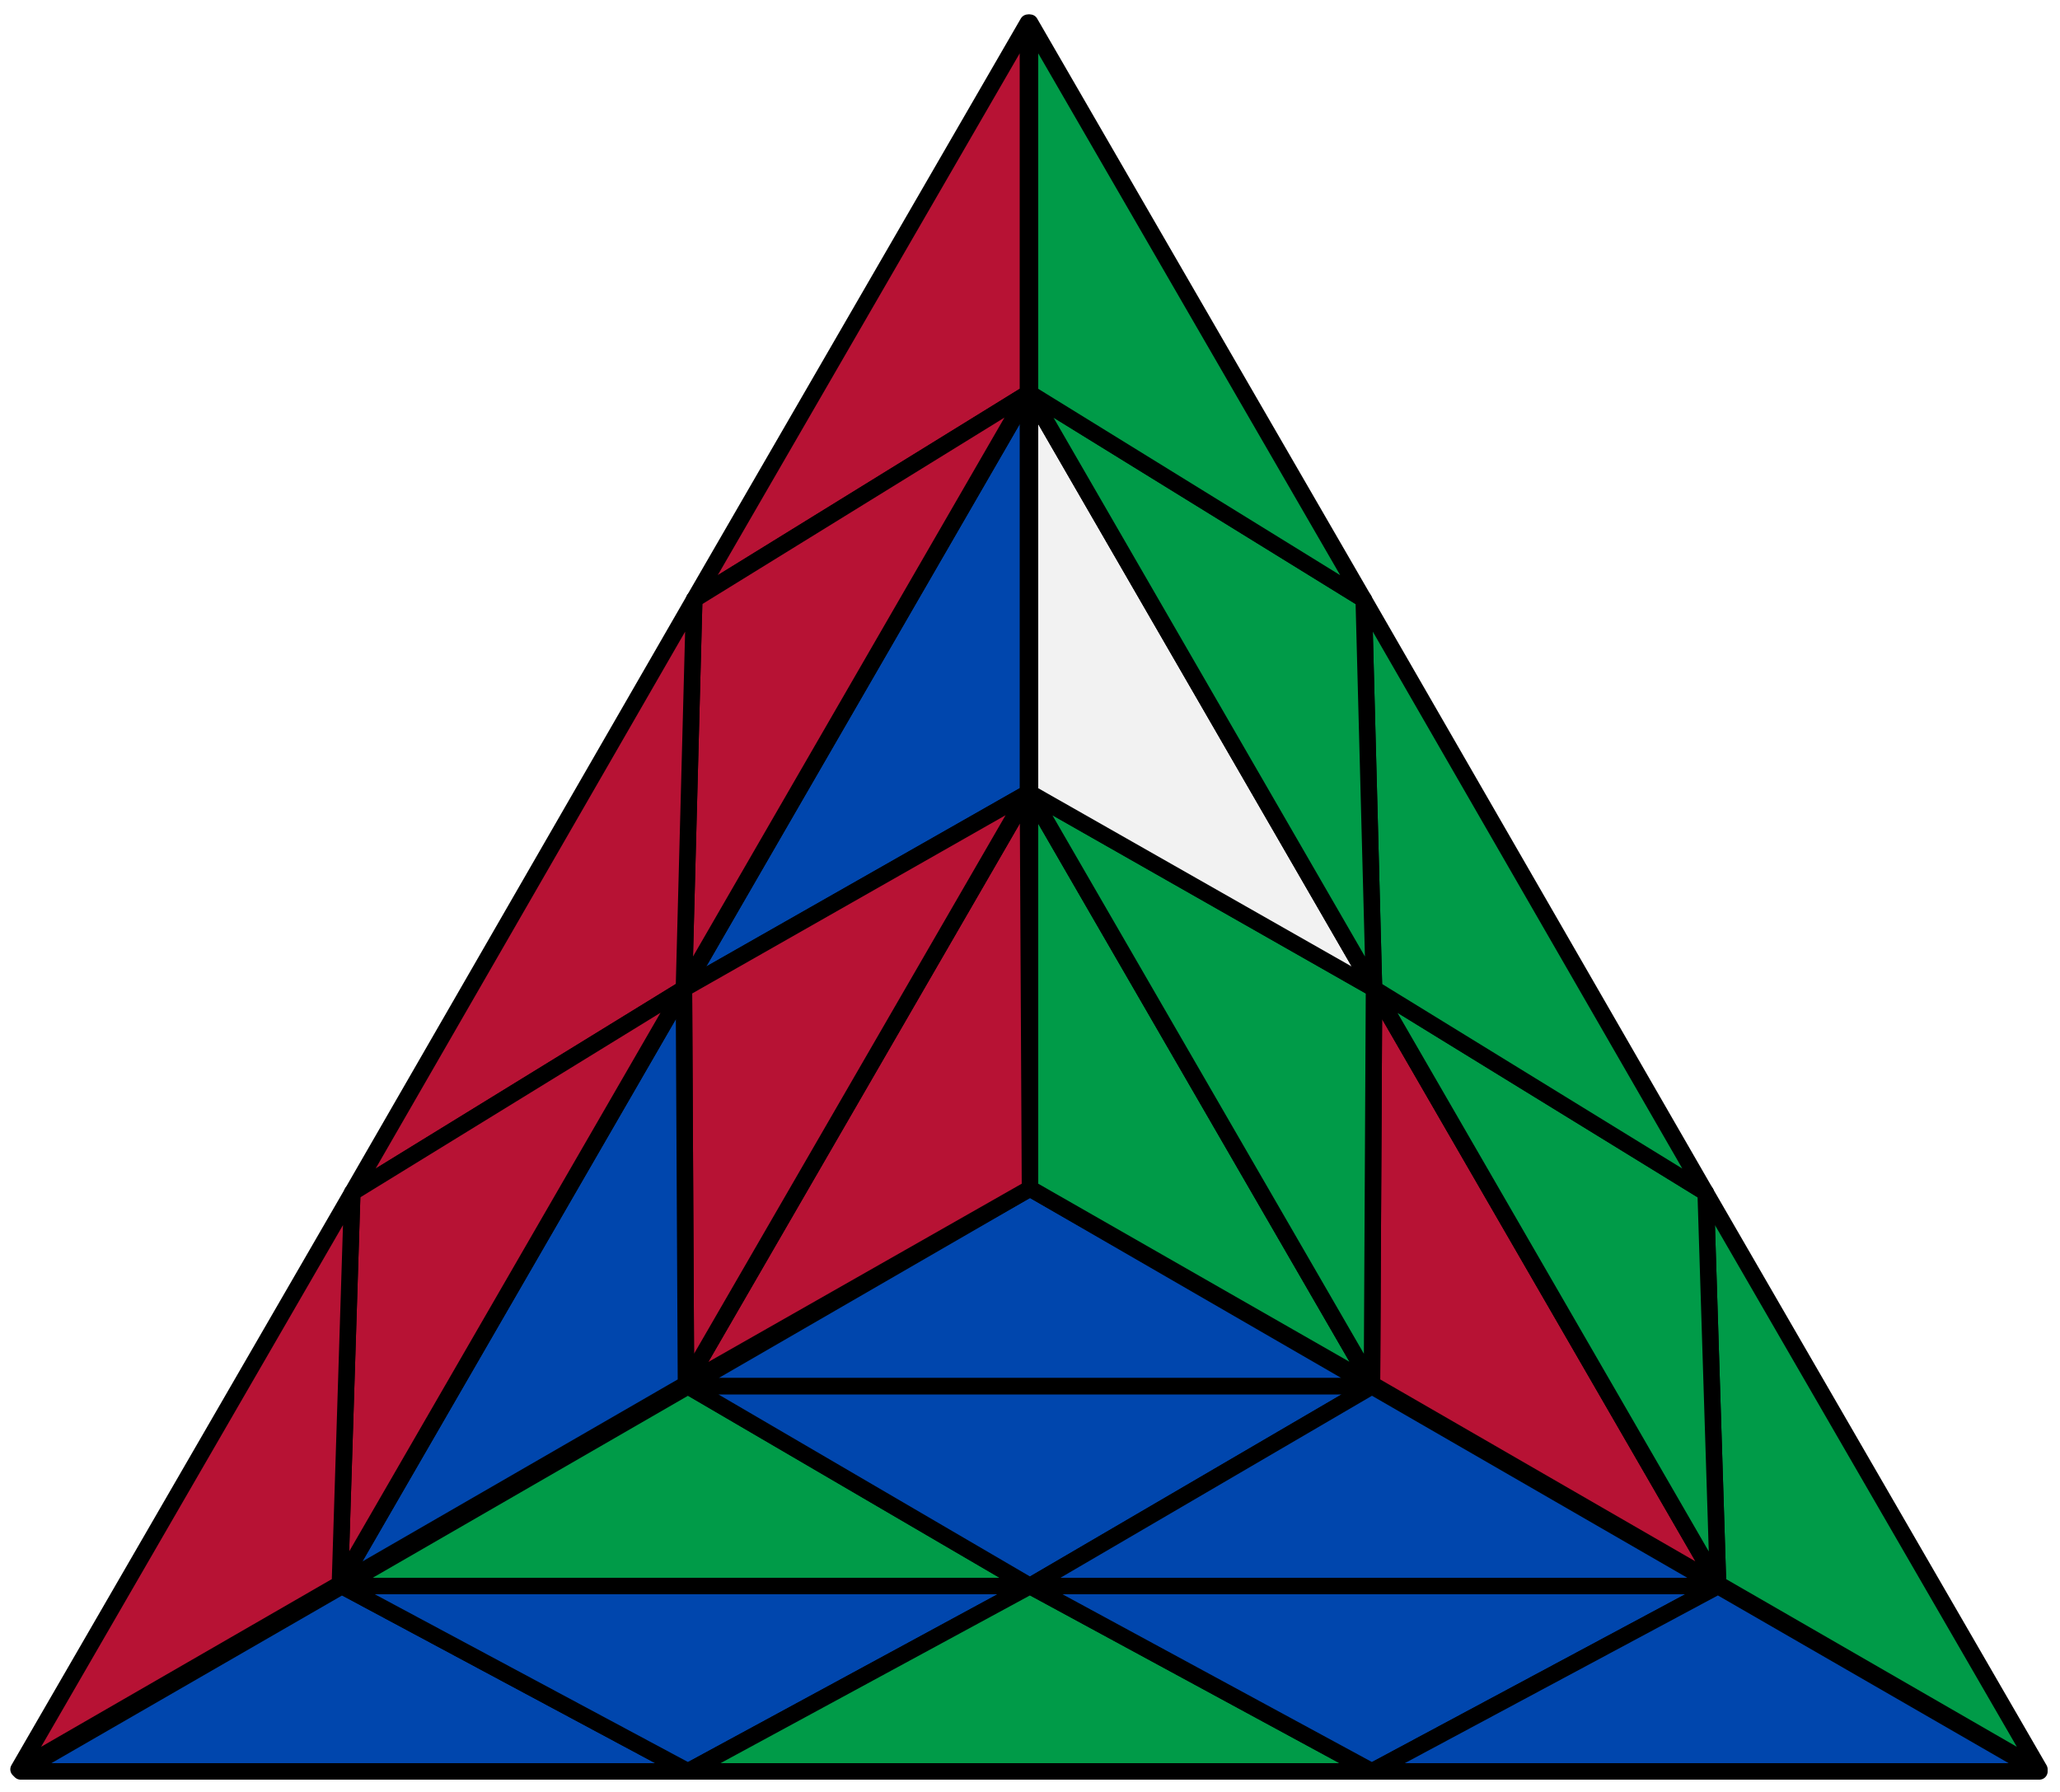
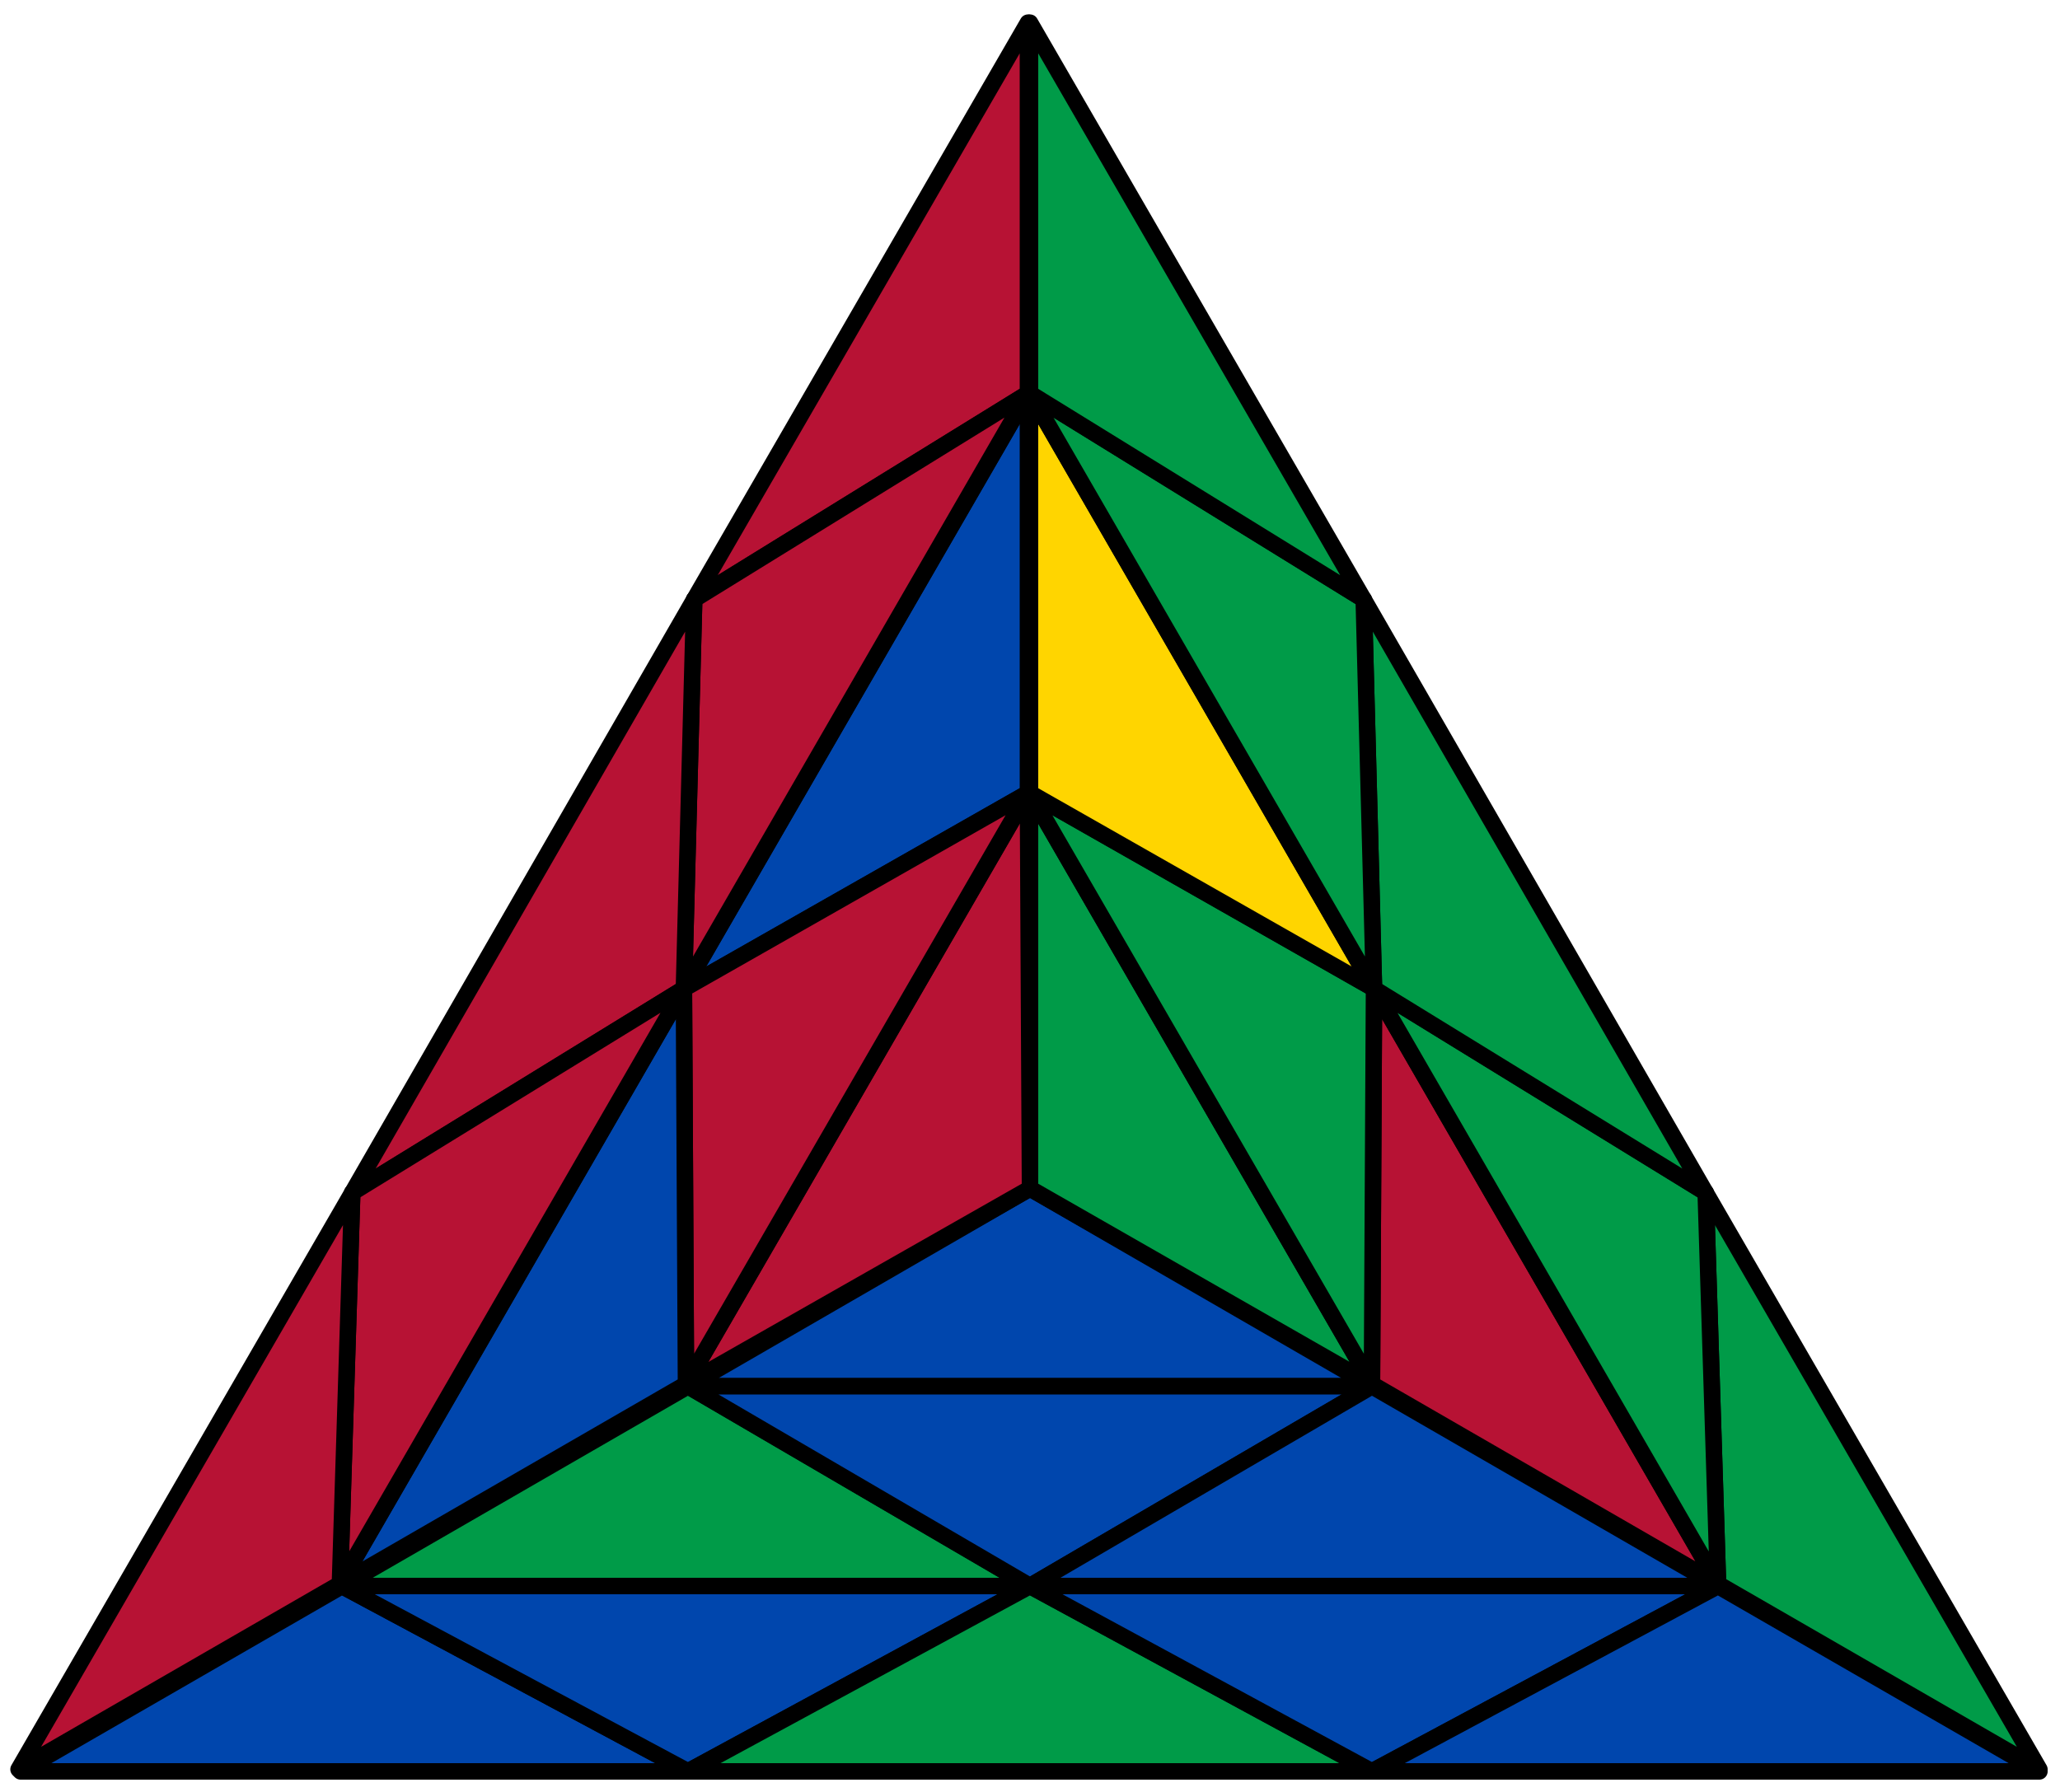
<svg xmlns="http://www.w3.org/2000/svg" id="svg" viewBox="0 0 1000 870" stroke="black" stroke-width="8" stroke-linejoin="round">
  <polygon fill="#0046ad" points="500,577 666,673 334,673" />
  <polygon fill="#b71234" points="500,577 333,672 499,385" />
  <polygon fill="#009b48" points="500,577 500,385 666,672" />
  <polygon fill="#009b48" points="500,770 334,673 166,770" />
  <polygon fill="#0046ad" points="332,480 499,385 499,191" />
  <polygon fill="#b71234" points="667,480 666,672 834,769" />
  <polygon fill="#0046ad" points="500,770 666,673 334,673" />
  <polygon fill="#b71234" points="332,480 333,672 499,385" />
  <polygon fill="#009b48" points="667,480 500,385 666,672" />
  <polygon fill="#0046ad" points="500,770 666,673 834,770" />
  <polygon fill="#0046ad" points="332,480 333,672 165,769" />
-   <polygon fill="#f2f2f2" points="667,480 500,385 500,191" />
+   <polygon fill="#ffd500" points="667,480 500,385 500,191" />
  <polygon fill="#0046ad" points="10,860 166,770 334,860" />
  <polygon fill="#b71234" points="499,11 499,191 337,291" />
  <polygon fill="#009b48" points="990,859 834,769 828,579" />
  <polygon fill="#0046ad" points="500,770 334,860 166,770" />
  <polygon fill="#b71234" points="332,480 337,291 499,191" />
  <polygon fill="#009b48" points="667,480 828,579 834,769" />
  <polygon fill="#009b48" points="500,770 334,860 666,860" />
  <polygon fill="#b71234" points="332,480 337,291 171,579" />
  <polygon fill="#009b48" points="667,480 828,579 662,291" />
  <polygon fill="#0046ad" points="500,770 666,860 834,770" />
  <polygon fill="#b71234" points="332,480 171,579 165,769" />
  <polygon fill="#009b48" points="667,480 662,291 500,191" />
  <polygon fill="#0046ad" points="990,860 666,860 834,770" />
  <polygon fill="#b71234" points="9,859 171,579 165,769" />
  <polygon fill="#009b48" points="500,11 662,291 500,191" />
</svg>
